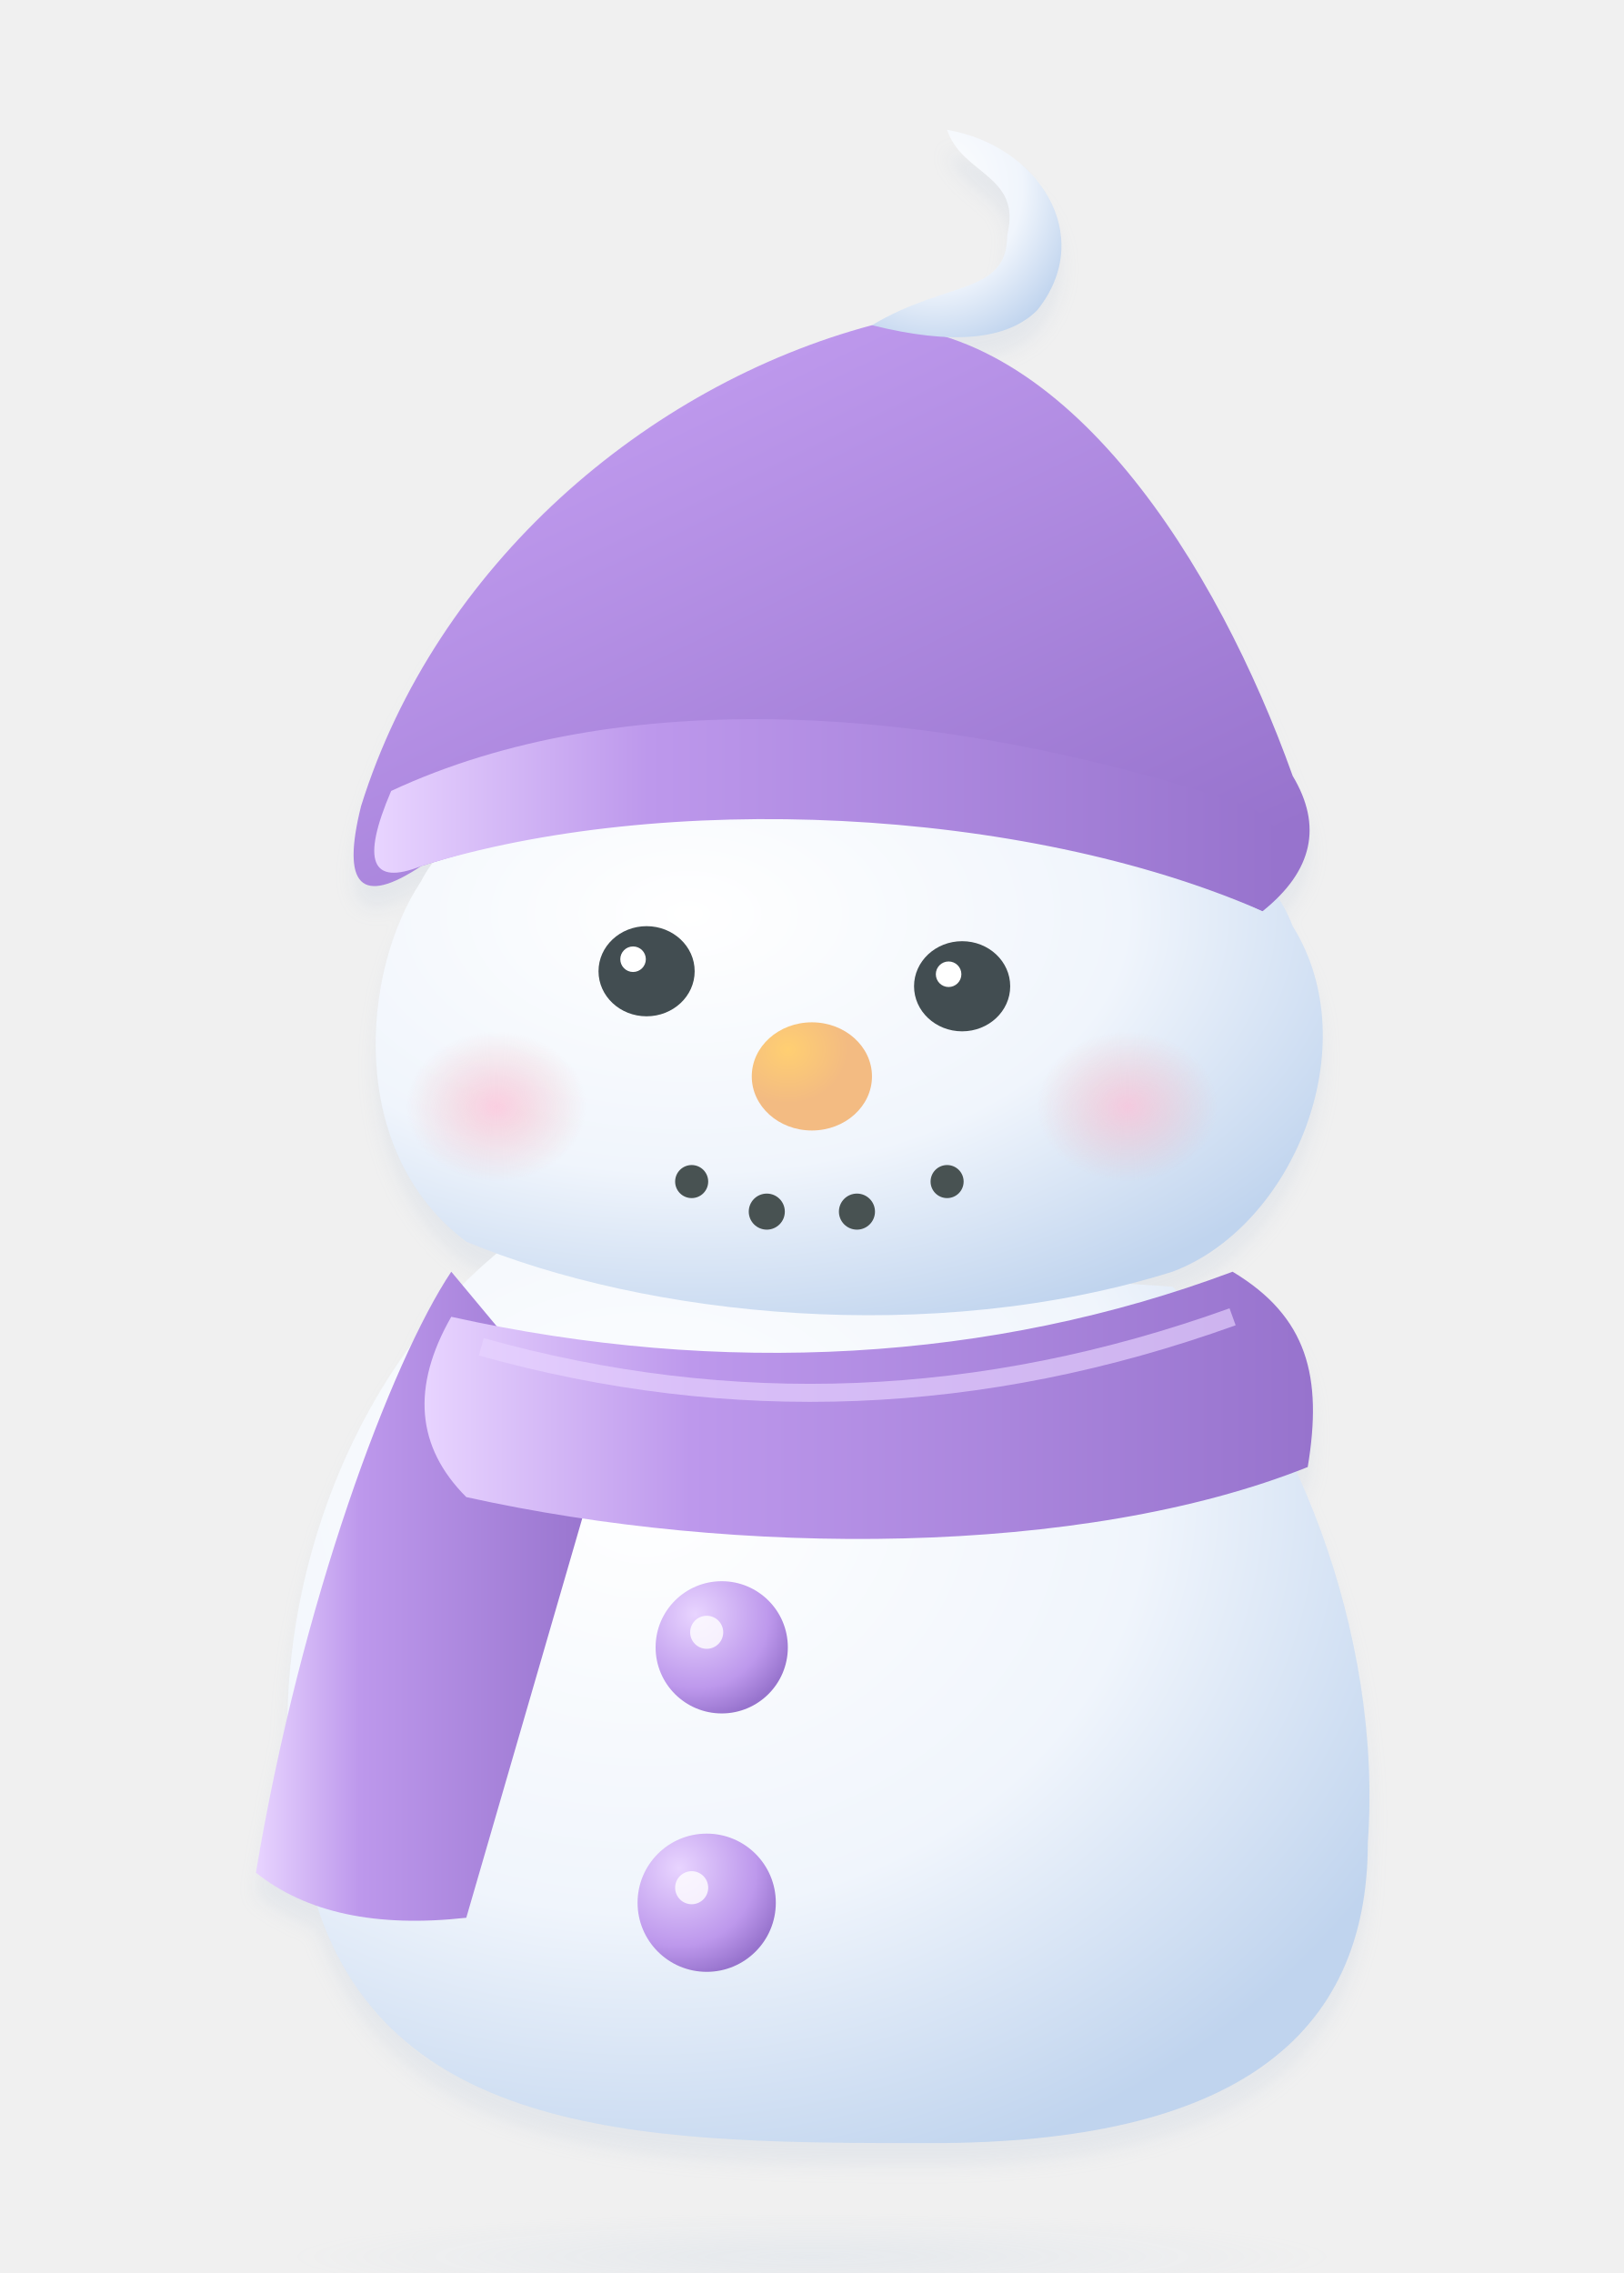
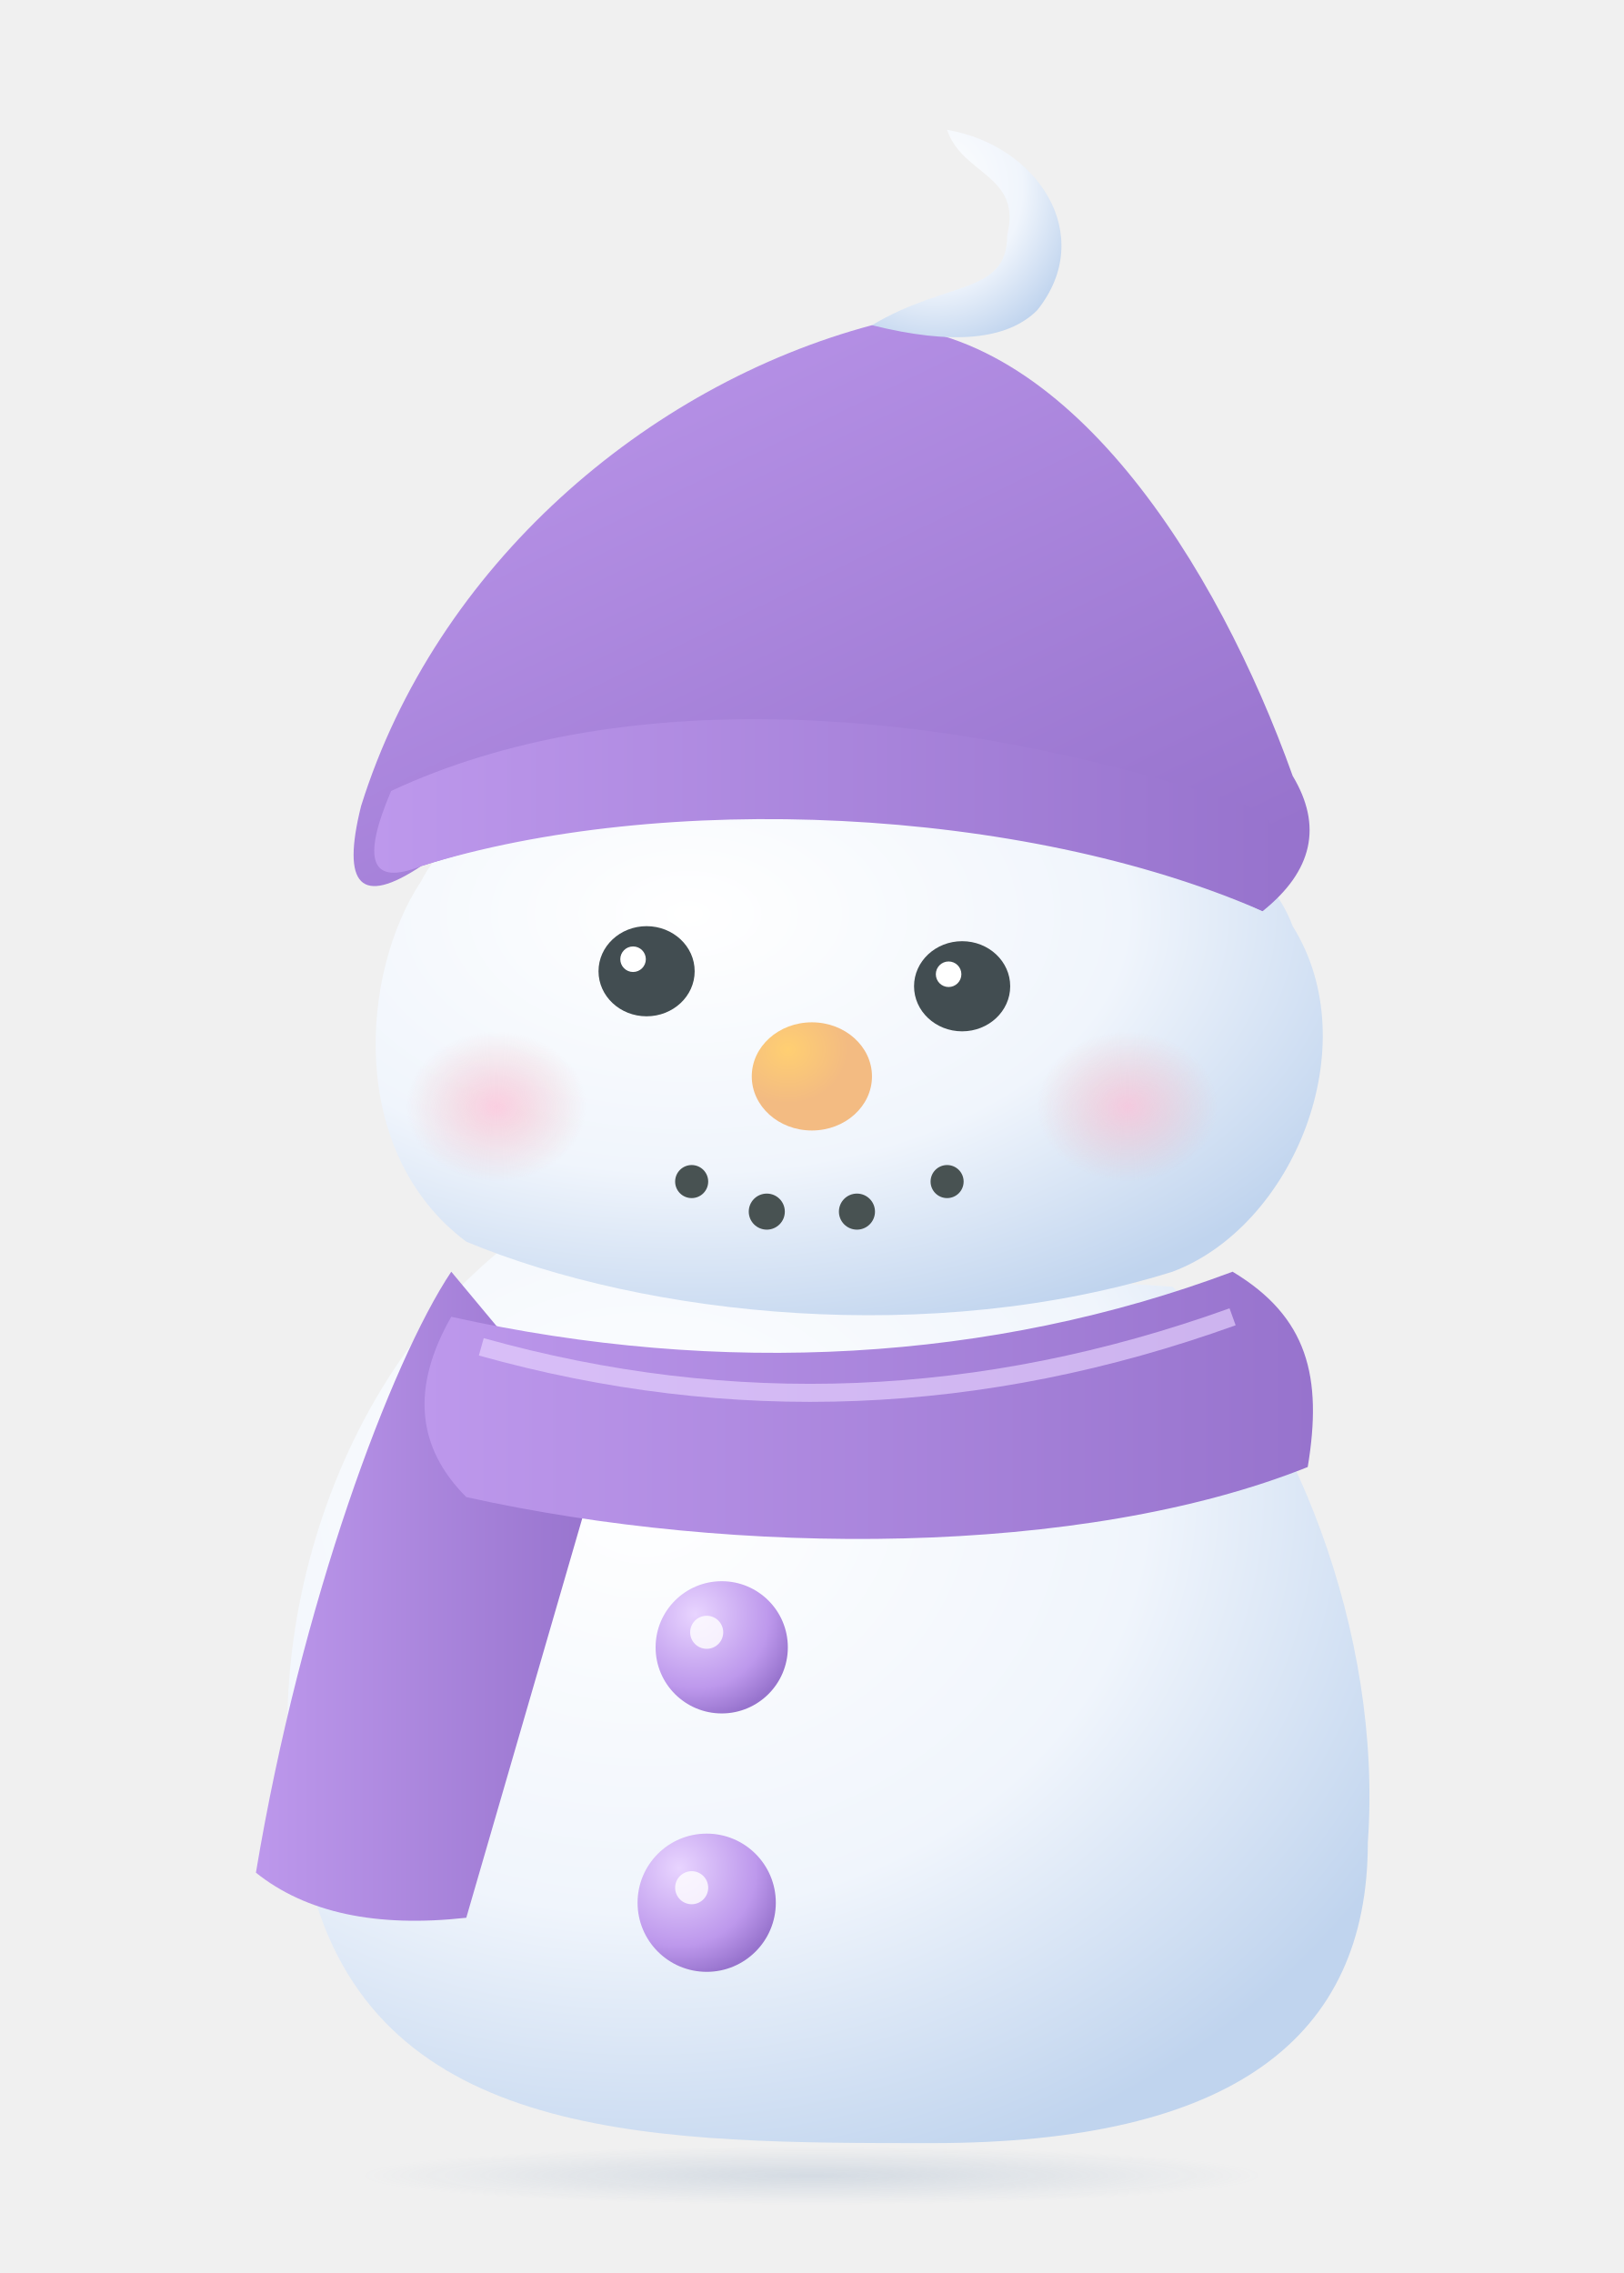
<svg xmlns="http://www.w3.org/2000/svg" viewBox="0 0 100 140" width="100" height="140" preserveAspectRatio="xMidYMid meet">
  <defs>
    <radialGradient id="snow" cx="33%" cy="28%" r="80%">
      <stop stop-color="#fff" />
      <stop offset=".58" stop-color="#f0f5fc" />
      <stop offset="1" stop-color="#c0d4ee" />
    </radialGradient>
    <linearGradient id="hat" x1="0" y1="0" x2=".8" y2="1">
-       <stop stop-color="#e8d4ff" />
-       <stop offset=".25" stop-color="#bd98ec" />
+       <stop stop-color="#bd98ec" />
      <stop offset="1" stop-color="#9773cd" />
    </linearGradient>
    <linearGradient id="scarf">
-       <stop stop-color="#e8d4ff" />
-       <stop offset=".3" stop-color="#bd98ec" />
+       <stop stop-color="#bd98ec" />
      <stop offset="1" stop-color="#9773cd" />
    </linearGradient>
    <radialGradient id="button" cx="30%" cy="25%" r="80%">
      <stop stop-color="#e8d4ff" />
      <stop offset=".7" stop-color="#bd98ec" />
      <stop offset="1" stop-color="#9773cd" />
    </radialGradient>
    <radialGradient id="nose" cx="30%" cy="25%">
      <stop stop-color="#ffcf72" />
      <stop offset="1" stop-color="#f3bb82" />
    </radialGradient>
    <radialGradient id="blush">
      <stop stop-color="#ffb9d2" stop-opacity=".65" />
      <stop offset="1" stop-color="#edb5b8" stop-opacity="0" />
    </radialGradient>
    <radialGradient id="floor-shadow">
-       <stop stop-color="#9db9d8" stop-opacity=".12" />
-       <stop offset=".6" stop-color="#9db9d8" stop-opacity=".05" />
-       <stop offset="1" stop-color="#9db9d8" stop-opacity="0" />
+       <stop stop-color="#6486ad" stop-opacity=".2" />
+       <stop offset=".5" stop-color="#6486ad" stop-opacity=".1" />
+       <stop offset="1" stop-color="#6486ad" stop-opacity="0" />
    </radialGradient>
-     <filter id="object-shadow" filterUnits="userSpaceOnUse" x="-10" y="-10" width="120" height="164" color-interpolation-filters="sRGB">
-       <feGaussianBlur in="SourceAlpha" stdDeviation=".55" result="soft-shadow" />
-       <feOffset in="soft-shadow" dy="1.4" result="offset-shadow" />
-       <feFlood flood-color="#96acce" flood-opacity=".14" />
-       <feComposite in2="offset-shadow" operator="in" />
-       <feMerge>
-         <feMergeNode />
-         <feMergeNode in="SourceGraphic" />
-       </feMerge>
-     </filter>
  </defs>
-   <ellipse cx="50.0" cy="139" rx="32.0" ry="2.7" fill="url(#floor-shadow)" />
-   <g filter="url(#object-shadow)">
-     <g id="item-model" transform="translate(12.98508 5.223881) scale(0.925373)">
-       <path d="M20 77 C7 87 2 107 7 121 C12 137 30 137 48 137 C68 137 77 130 77 117 C78 103 72 88 64 80Z" fill="url(#snow)" />
-       <path d="M14 53 C17 47 29 44 42 45 C56 46 69 48 72 56 C77 64 72 76 64 79 C48 84 29 82 17 77 C9 71 10 59 14 53Z" fill="url(#snow)" />
-       <ellipse cx="19" cy="68" rx="6" ry="5" fill="url(#blush)" />
-       <ellipse cx="61" cy="68" rx="6" ry="5" fill="url(#blush)" />
-       <ellipse cx="29" cy="59" rx="3.2" ry="3" fill="#424d51" />
-       <ellipse cx="50" cy="60" rx="3.2" ry="3" fill="#424d51" />
-       <circle cx="28.1" cy="58.2" r=".85" fill="#fff" />
-       <circle cx="49.1" cy="59.2" r=".85" fill="#fff" />
-       <ellipse cx="40" cy="66" rx="4" ry="3.6" fill="url(#nose)" />
-       <g fill="#485252">
-         <circle cx="32" cy="73" r="1.1" />
-         <circle cx="37" cy="75" r="1.2" />
-         <circle cx="43" cy="75" r="1.2" />
-         <circle cx="49" cy="73" r="1.1" />
-       </g>
-       <path d="M16 79 C12 85 6 101 3 119 Q8 123 17 122 L26 91Z" fill="url(#scarf)" />
-       <path d="M16 82 C34 86 52 85 68 79 C73 82 74 86 73 92 C58 98 35 98 17 94 Q12 89 16 82Z" fill="url(#scarf)" />
-       <path d="M18 84 Q43 91 68 82" fill="none" stroke="#e8d4ff" stroke-width="1.2" opacity=".65" />
-       <path d="M10 48 C15 32 29 20 44 16 C57 16 67 32 72 46 Q75 51 70 55 C53 47 33 46 14 52 Q8 56 10 48Z" fill="url(#hat)" />
-       <path d="M12 47 C27 40 48 41 69 48 Q73 50 70 55 C54 48 30 47 14 52 Q9 54 12 47Z" fill="url(#scarf)" />
-       <path d="M44 16 C49 13 53 14 53 10 C54 6 50 6 49 3 C55 4 59 10 55 15 Q52 18 44 16Z" fill="url(#snow)" />
-       <circle cx="34" cy="104" r="4.4" fill="url(#button)" />
-       <circle cx="33" cy="103" r="1.1" fill="#fff" opacity=".8" />
-       <circle cx="33" cy="121" r="4.6" fill="url(#button)" />
-       <circle cx="32" cy="120" r="1.1" fill="#fff" opacity=".8" />
+   <ellipse cx="50.0" cy="134" rx="28" ry="1.8" fill="url(#floor-shadow)" />
+   <g id="item-model" transform="translate(12.98508 5.223881) scale(0.925373)">
+     <path d="M20 77 C7 87 2 107 7 121 C12 137 30 137 48 137 C68 137 77 130 77 117 C78 103 72 88 64 80Z" fill="url(#snow)" />
+     <path d="M14 53 C17 47 29 44 42 45 C56 46 69 48 72 56 C77 64 72 76 64 79 C48 84 29 82 17 77 C9 71 10 59 14 53Z" fill="url(#snow)" />
+     <ellipse cx="19" cy="68" rx="6" ry="5" fill="url(#blush)" />
+     <ellipse cx="61" cy="68" rx="6" ry="5" fill="url(#blush)" />
+     <ellipse cx="29" cy="59" rx="3.2" ry="3" fill="#424d51" />
+     <ellipse cx="50" cy="60" rx="3.2" ry="3" fill="#424d51" />
+     <circle cx="28.1" cy="58.2" r=".85" fill="#fff" />
+     <circle cx="49.1" cy="59.2" r=".85" fill="#fff" />
+     <ellipse cx="40" cy="66" rx="4" ry="3.6" fill="url(#nose)" />
+     <g fill="#485252">
+       <circle cx="32" cy="73" r="1.1" />
+       <circle cx="37" cy="75" r="1.2" />
+       <circle cx="43" cy="75" r="1.2" />
+       <circle cx="49" cy="73" r="1.1" />
    </g>
+     <path d="M16 79 C12 85 6 101 3 119 Q8 123 17 122 L26 91Z" fill="url(#scarf)" />
+     <path d="M16 82 C34 86 52 85 68 79 C73 82 74 86 73 92 C58 98 35 98 17 94 Q12 89 16 82Z" fill="url(#scarf)" />
+     <path d="M18 84 Q43 91 68 82" fill="none" stroke="#e8d4ff" stroke-width="1.2" opacity=".65" />
+     <path d="M10 48 C15 32 29 20 44 16 C57 16 67 32 72 46 Q75 51 70 55 C53 47 33 46 14 52 Q8 56 10 48Z" fill="url(#hat)" />
+     <path d="M12 47 C27 40 48 41 69 48 Q73 50 70 55 C54 48 30 47 14 52 Q9 54 12 47Z" fill="url(#scarf)" />
+     <path d="M44 16 C49 13 53 14 53 10 C54 6 50 6 49 3 C55 4 59 10 55 15 Q52 18 44 16Z" fill="url(#snow)" />
+     <circle cx="34" cy="104" r="4.4" fill="url(#button)" />
+     <circle cx="33" cy="103" r="1.1" fill="#fff" opacity=".8" />
+     <circle cx="33" cy="121" r="4.6" fill="url(#button)" />
+     <circle cx="32" cy="120" r="1.1" fill="#fff" opacity=".8" />
  </g>
</svg>
